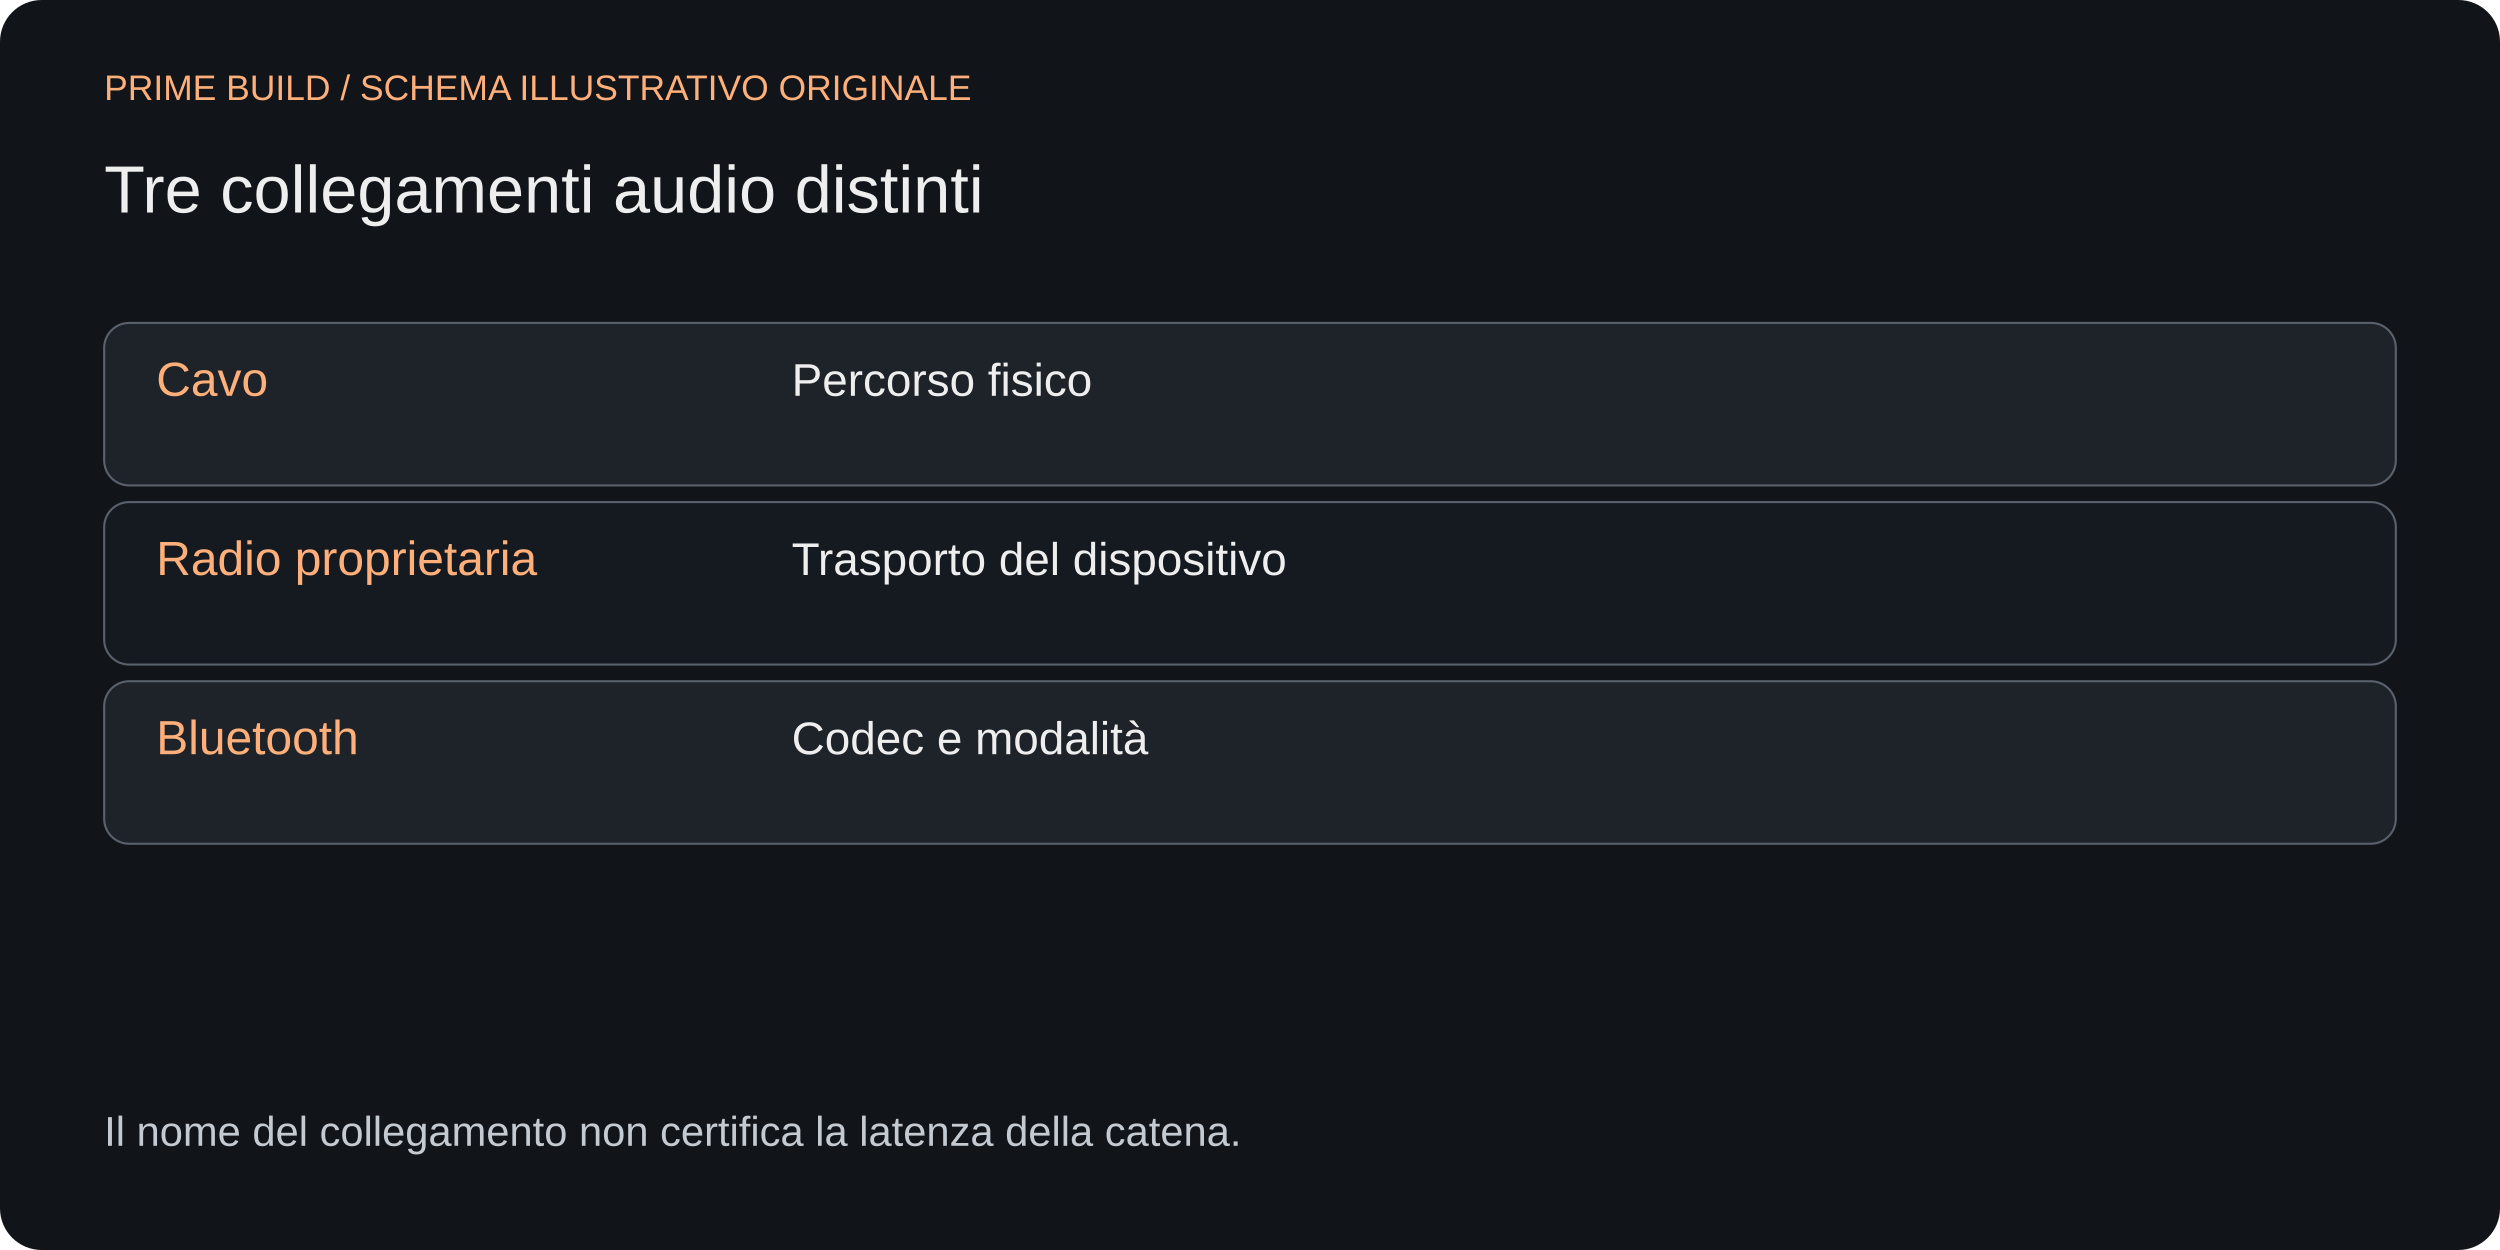
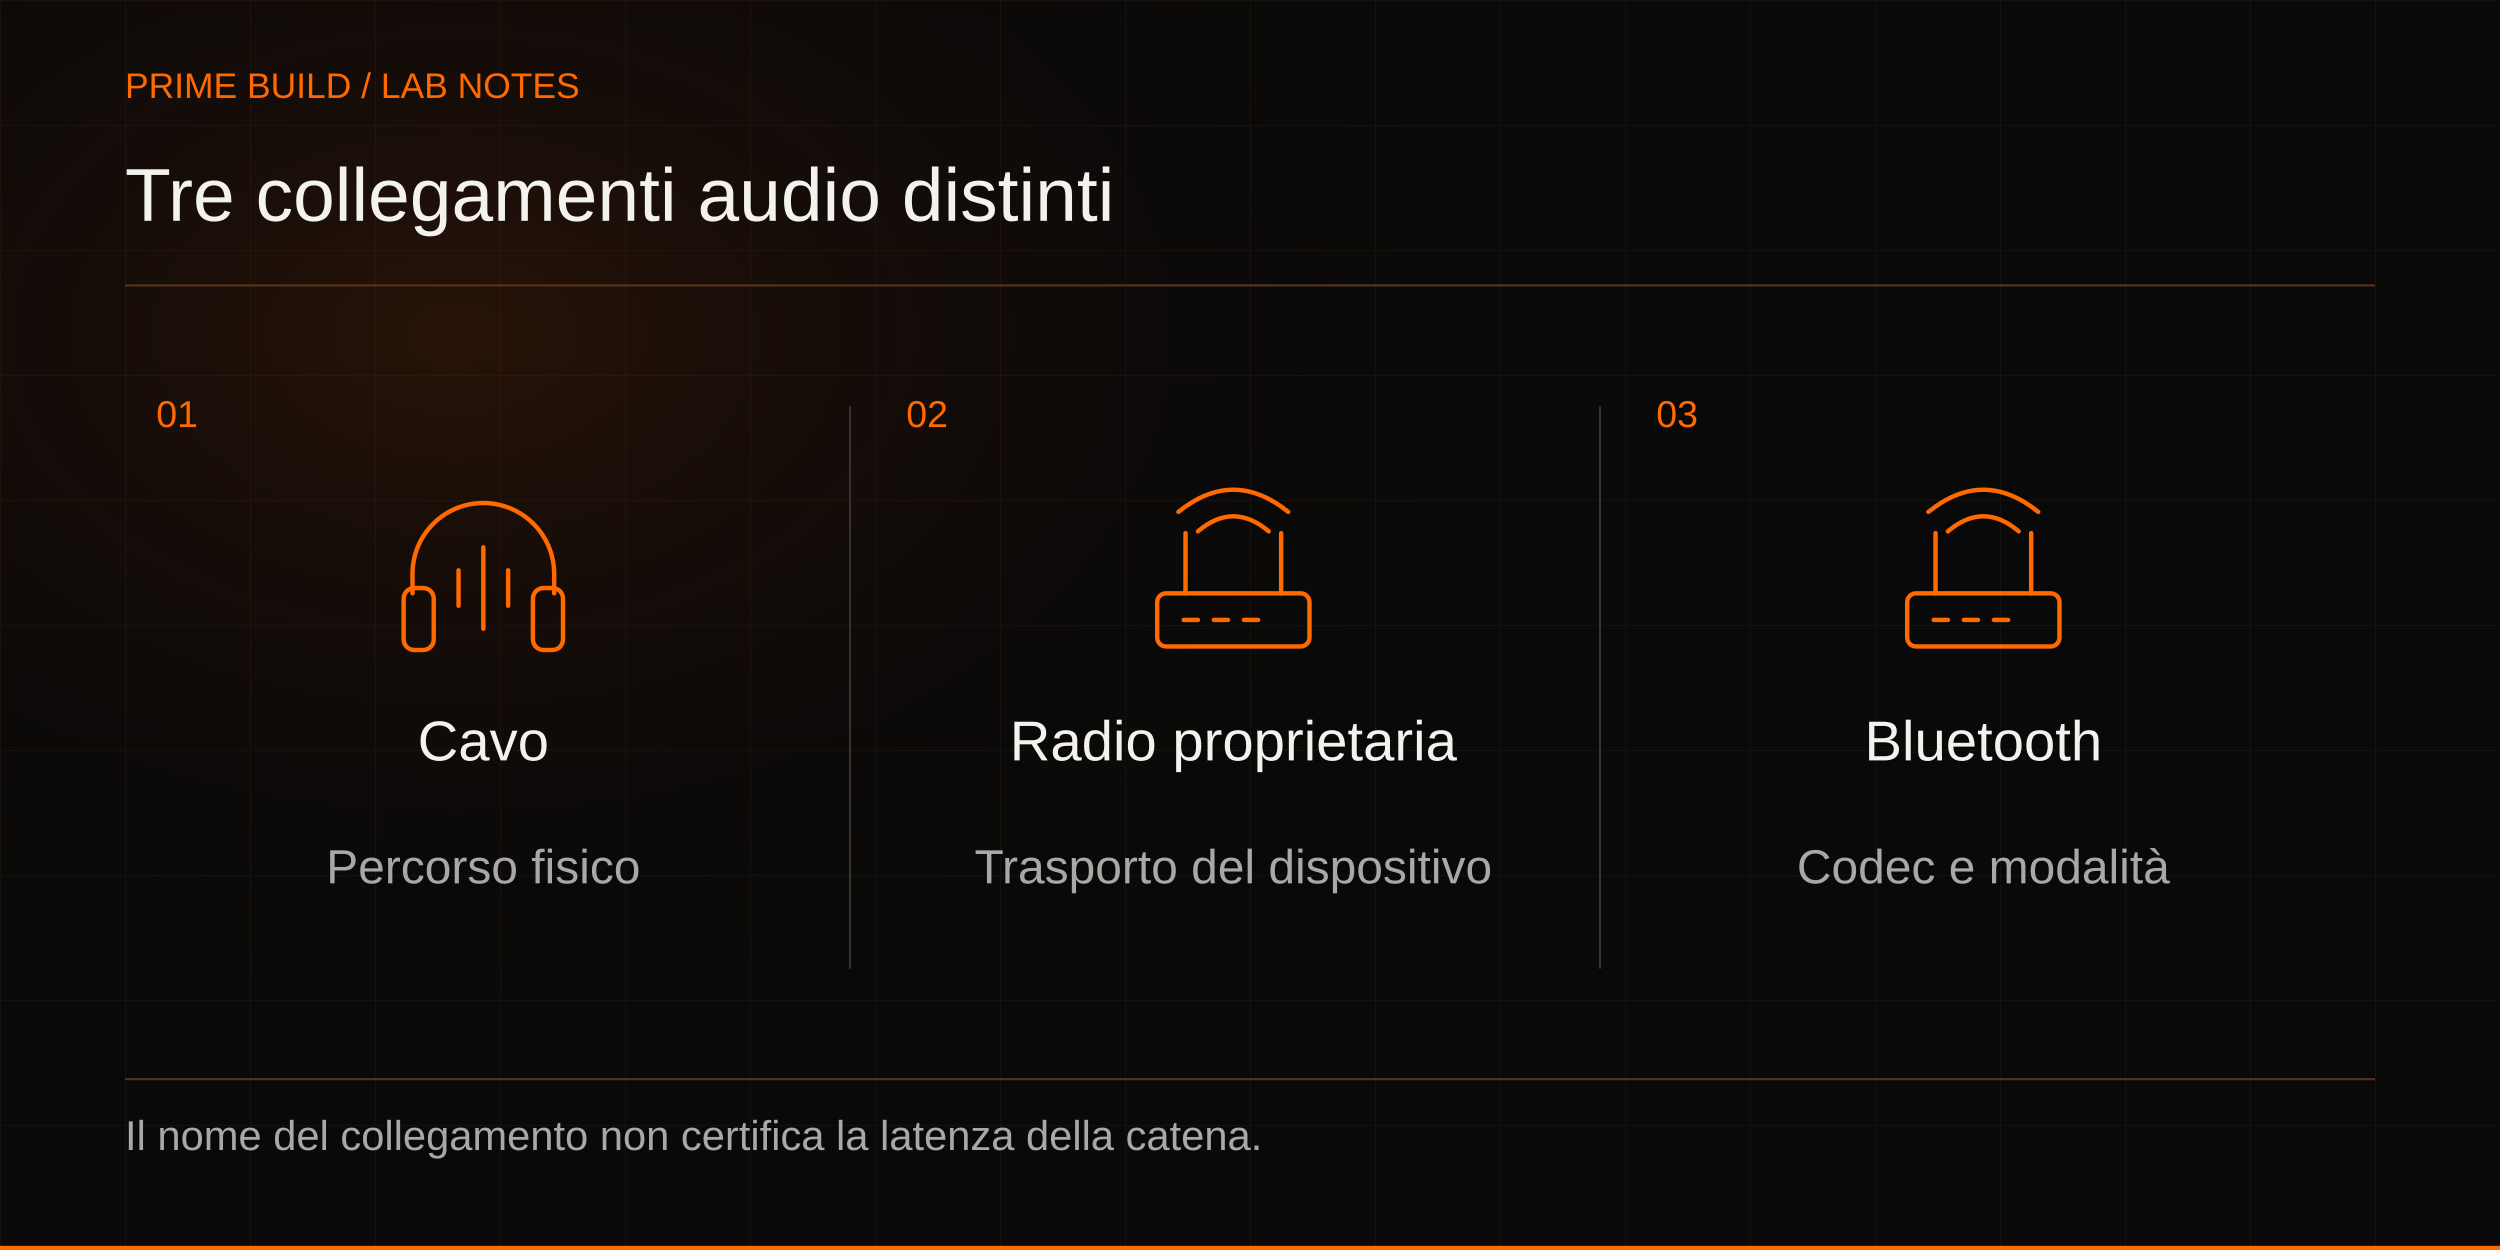
<svg xmlns="http://www.w3.org/2000/svg" width="1200" height="600" viewBox="0 0 1200 600">
  <defs>
-     <marker id="arrow" markerWidth="8" markerHeight="8" refX="7" refY="3" orient="auto">
-       <path d="M0 0L7 3L0 6" fill="#ff8b3d" />
-     </marker>
+     <pattern id="grid" width="60" height="60" patternUnits="userSpaceOnUse">
+       <path d="M60 0H0V60" fill="none" stroke="#b16b30" stroke-opacity=".085" />
+     </pattern>
+     <radialGradient id="glow">
+       <stop stop-color="#742a05" stop-opacity=".28" />
+       <stop offset="1" stop-color="#090909" stop-opacity="0" />
+     </radialGradient>
  </defs>
-   <rect width="1200" height="600" rx="20" fill="#11151a" />
+   <rect width="1200" height="600" fill="#090909" />
+   <rect width="1200" height="600" fill="url(#grid)" />
+   <ellipse cx="220" cy="160" rx="520" ry="350" fill="url(#glow)" />
  <g font-family="Arial, sans-serif">
-     <text x="50" y="48" font-size="17" fill="#ffb07a" text-anchor="start">PRIME BUILD / SCHEMA ILLUSTRATIVO ORIGINALE</text>
-     <text x="50" y="102" font-size="32" fill="#eee" text-anchor="start">Tre collegamenti audio distinti</text>
-     <rect x="50" y="155" width="1100" height="78" rx="12" fill="#1e2329" stroke="#59616d" />
-     <text x="75" y="190" font-size="23" fill="#ffb07a" text-anchor="start">Cavo</text>
-     <text x="380" y="190" font-size="22" fill="#eee" text-anchor="start">Percorso fisico</text>
-     <rect x="50" y="241" width="1100" height="78" rx="12" fill="#151a20" stroke="#59616d" />
-     <text x="75" y="276" font-size="23" fill="#ffb07a" text-anchor="start">Radio proprietaria</text>
-     <text x="380" y="276" font-size="22" fill="#eee" text-anchor="start">Trasporto del dispositivo</text>
-     <rect x="50" y="327" width="1100" height="78" rx="12" fill="#1e2329" stroke="#59616d" />
-     <text x="75" y="362" font-size="23" fill="#ffb07a" text-anchor="start">Bluetooth</text>
-     <text x="380" y="362" font-size="22" fill="#eee" text-anchor="start">Codec e modalità</text>
-     <text x="50" y="550" font-size="20" fill="#c4cad2" text-anchor="start">Il nome del collegamento non certifica la latenza della catena.</text>
+     <text x="60" y="47" font-size="17" fill="#ff6900" text-anchor="start">PRIME BUILD / LAB NOTES</text>
+     <text x="60" y="106" font-size="36" fill="#f4f2ed" text-anchor="start">Tre collegamenti audio distinti</text>
+     <path d="M60 137L1140 137" fill="none" stroke="#58331d" stroke-width="1" />
+     <text x="75" y="205" font-size="18" fill="#ff6900" text-anchor="start">01</text>
+     <g transform="translate(232 278) scale(0.85)" fill="none" stroke="#ff6900" stroke-width="2.5" stroke-linejoin="round" stroke-linecap="round">
+       <path d="M-40 8V-3a40 40 0 0180 0v11" />
+       <rect x="-45" y="5" width="17" height="35" rx="6" />
+       <rect x="28" y="5" width="17" height="35" rx="6" />
+       <path d="M-14-5v20M0-18v46M14-5v20" />
+     </g>
+     <text x="232" y="365" font-size="27" fill="#f4f2ed" text-anchor="middle">Cavo</text>
+     <text x="232" y="424" font-size="23" fill="#a9a8a5" text-anchor="middle">Percorso fisico</text>
+     <path d="M408 195L408 465" fill="none" stroke="#38312b" stroke-width="1" />
+     <text x="435" y="205" font-size="18" fill="#ff6900" text-anchor="start">02</text>
+     <g transform="translate(592 278) scale(0.85)" fill="none" stroke="#ff6900" stroke-width="2.5" stroke-linejoin="round" stroke-linecap="round">
+       <rect x="-43" y="8" width="86" height="30" rx="5" />
+       <path d="M-27 8v-34M27 8v-34M-31-38q31-25 62 0M-20-27q20-17 40 0M-28 23h8m9 0h8m9 0h8" />
+     </g>
+     <text x="592" y="365" font-size="27" fill="#f4f2ed" text-anchor="middle">Radio proprietaria</text>
+     <text x="592" y="424" font-size="23" fill="#a9a8a5" text-anchor="middle">Trasporto del dispositivo</text>
+     <path d="M768 195L768 465" fill="none" stroke="#38312b" stroke-width="1" />
+     <text x="795" y="205" font-size="18" fill="#ff6900" text-anchor="start">03</text>
+     <g transform="translate(952 278) scale(0.85)" fill="none" stroke="#ff6900" stroke-width="2.5" stroke-linejoin="round" stroke-linecap="round">
+       <rect x="-43" y="8" width="86" height="30" rx="5" />
+       <path d="M-27 8v-34M27 8v-34M-31-38q31-25 62 0M-20-27q20-17 40 0M-28 23h8m9 0h8m9 0h8" />
+     </g>
+     <text x="952" y="365" font-size="27" fill="#f4f2ed" text-anchor="middle">Bluetooth</text>
+     <text x="952" y="424" font-size="23" fill="#a9a8a5" text-anchor="middle">Codec e modalità</text>
+     <path d="M60 518L1140 518" fill="none" stroke="#58331d" stroke-width="1" />
+     <text x="60" y="552" font-size="20" fill="#a9a8a5" text-anchor="start">Il nome del collegamento non certifica la latenza della catena.</text>
  </g>
+   <path d="M0 599H1200" stroke="#ff6900" stroke-width="2" />
</svg>
